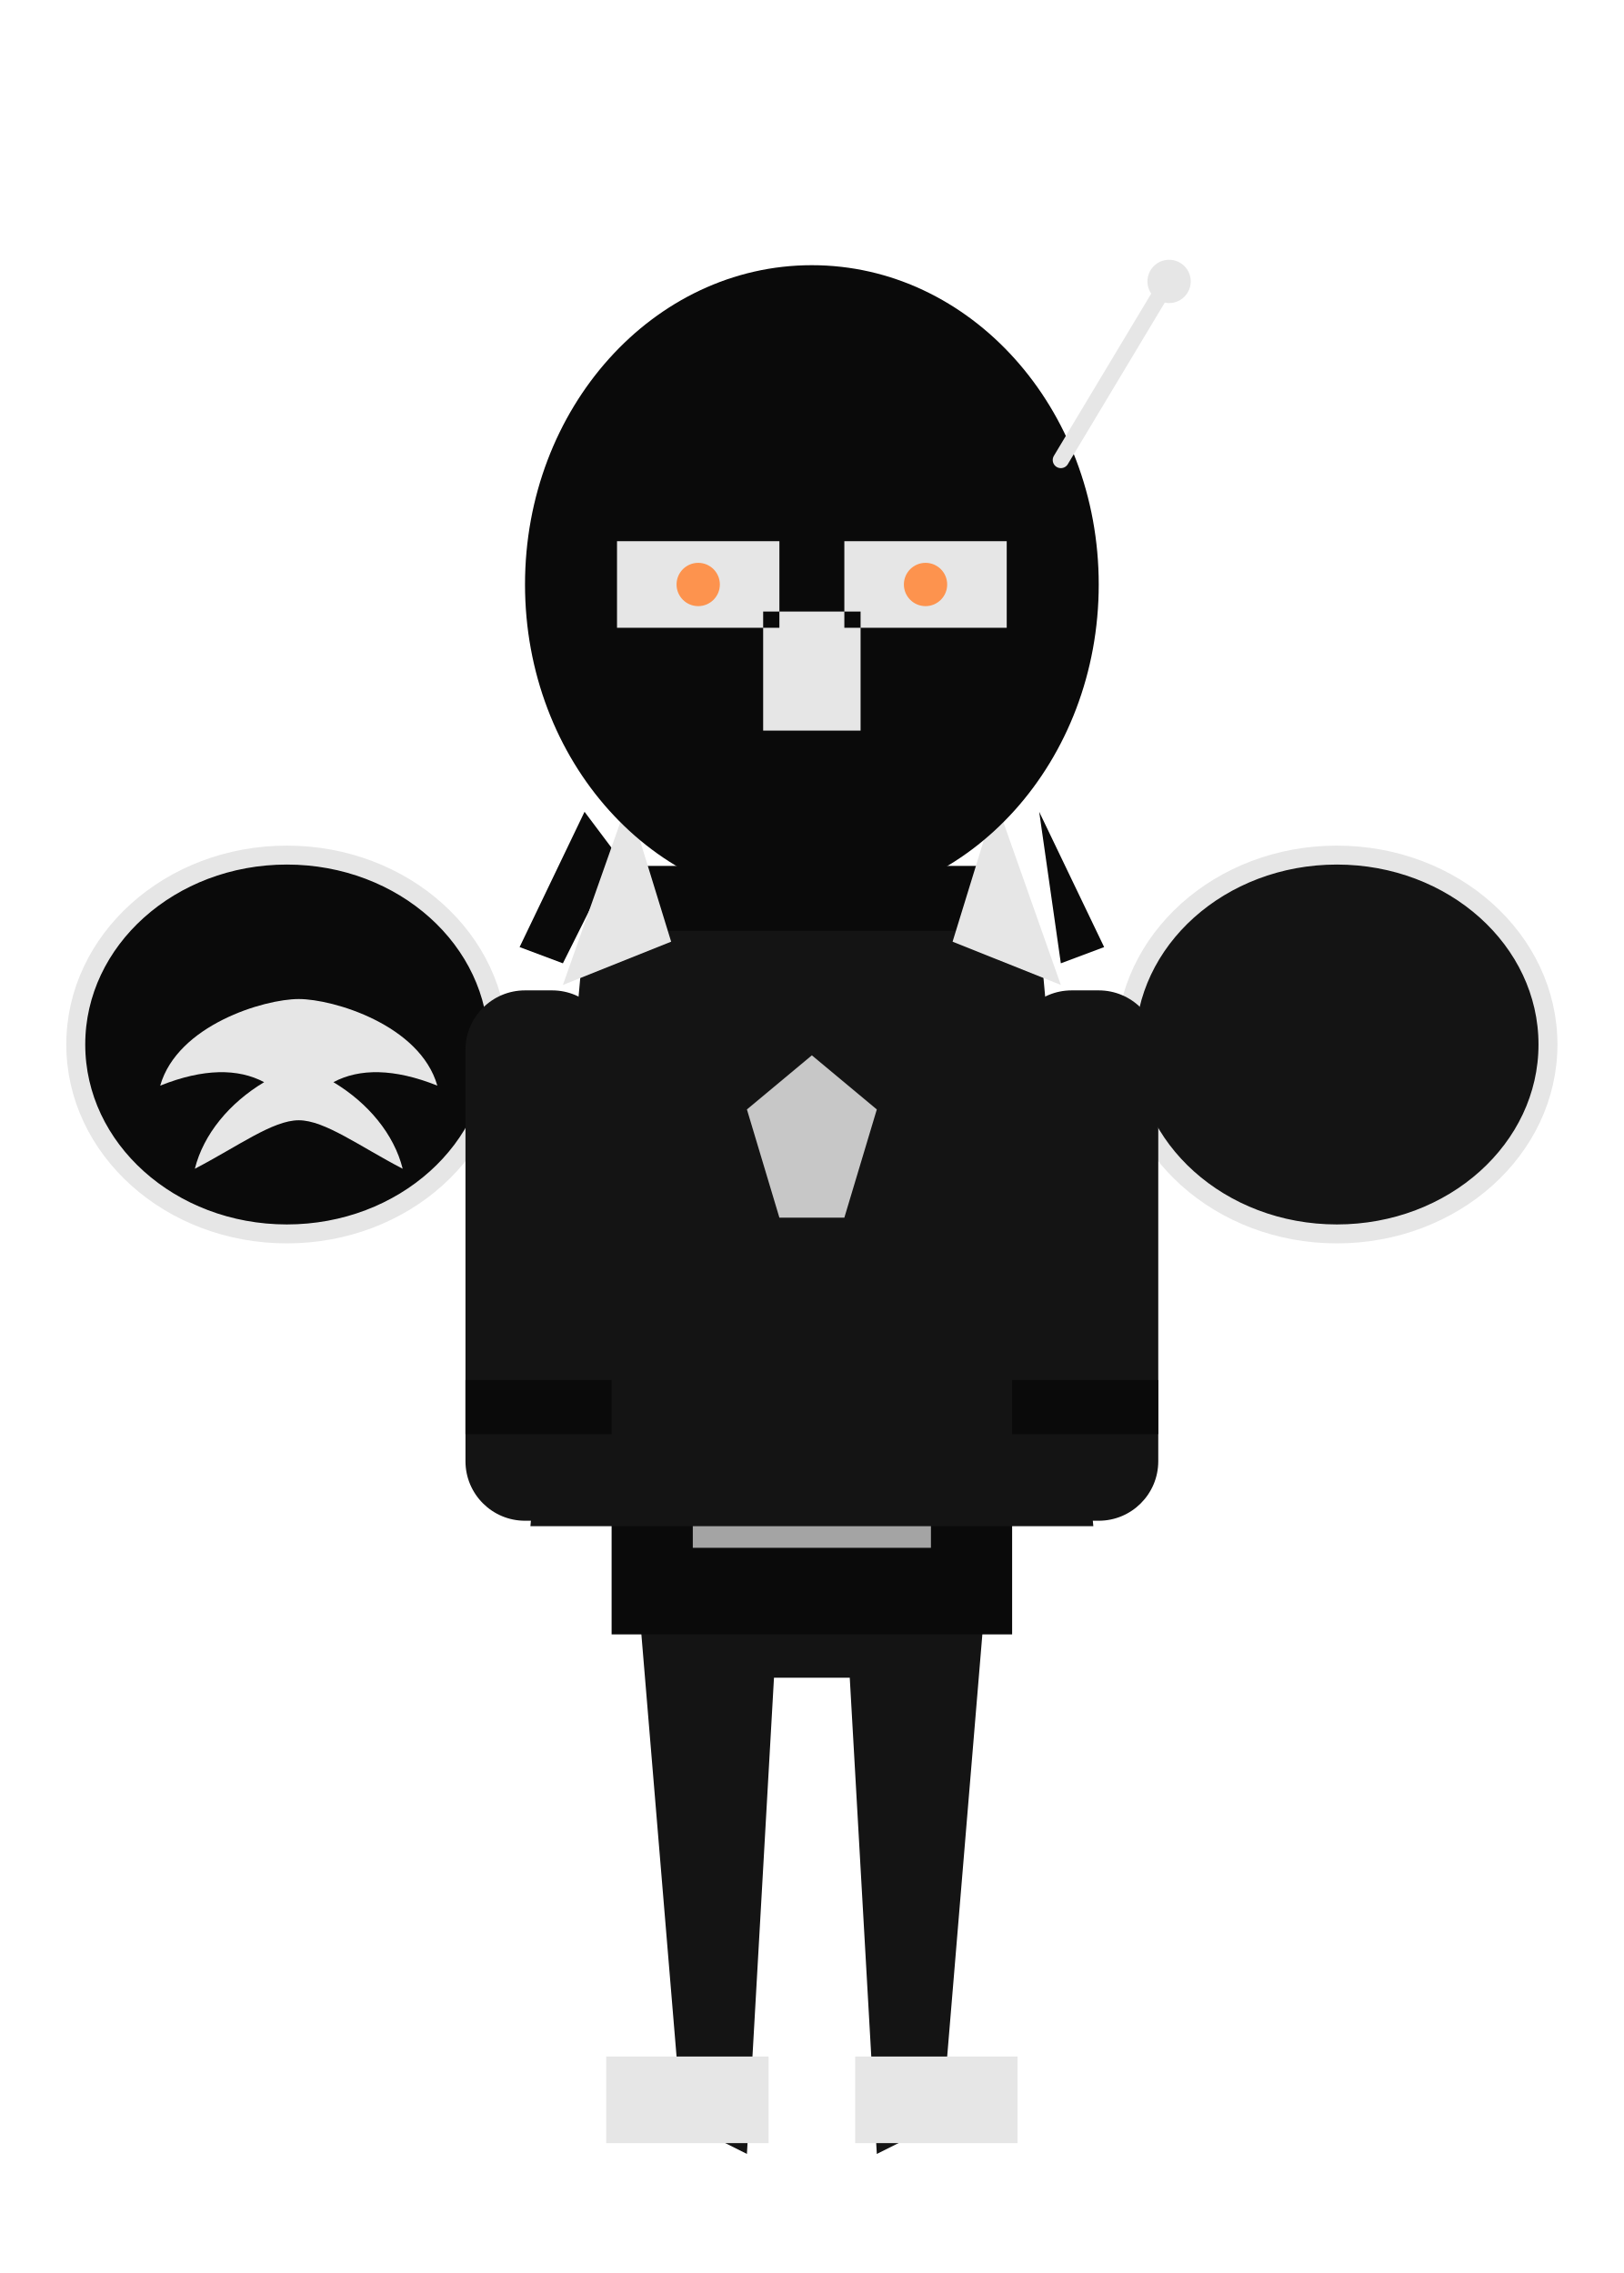
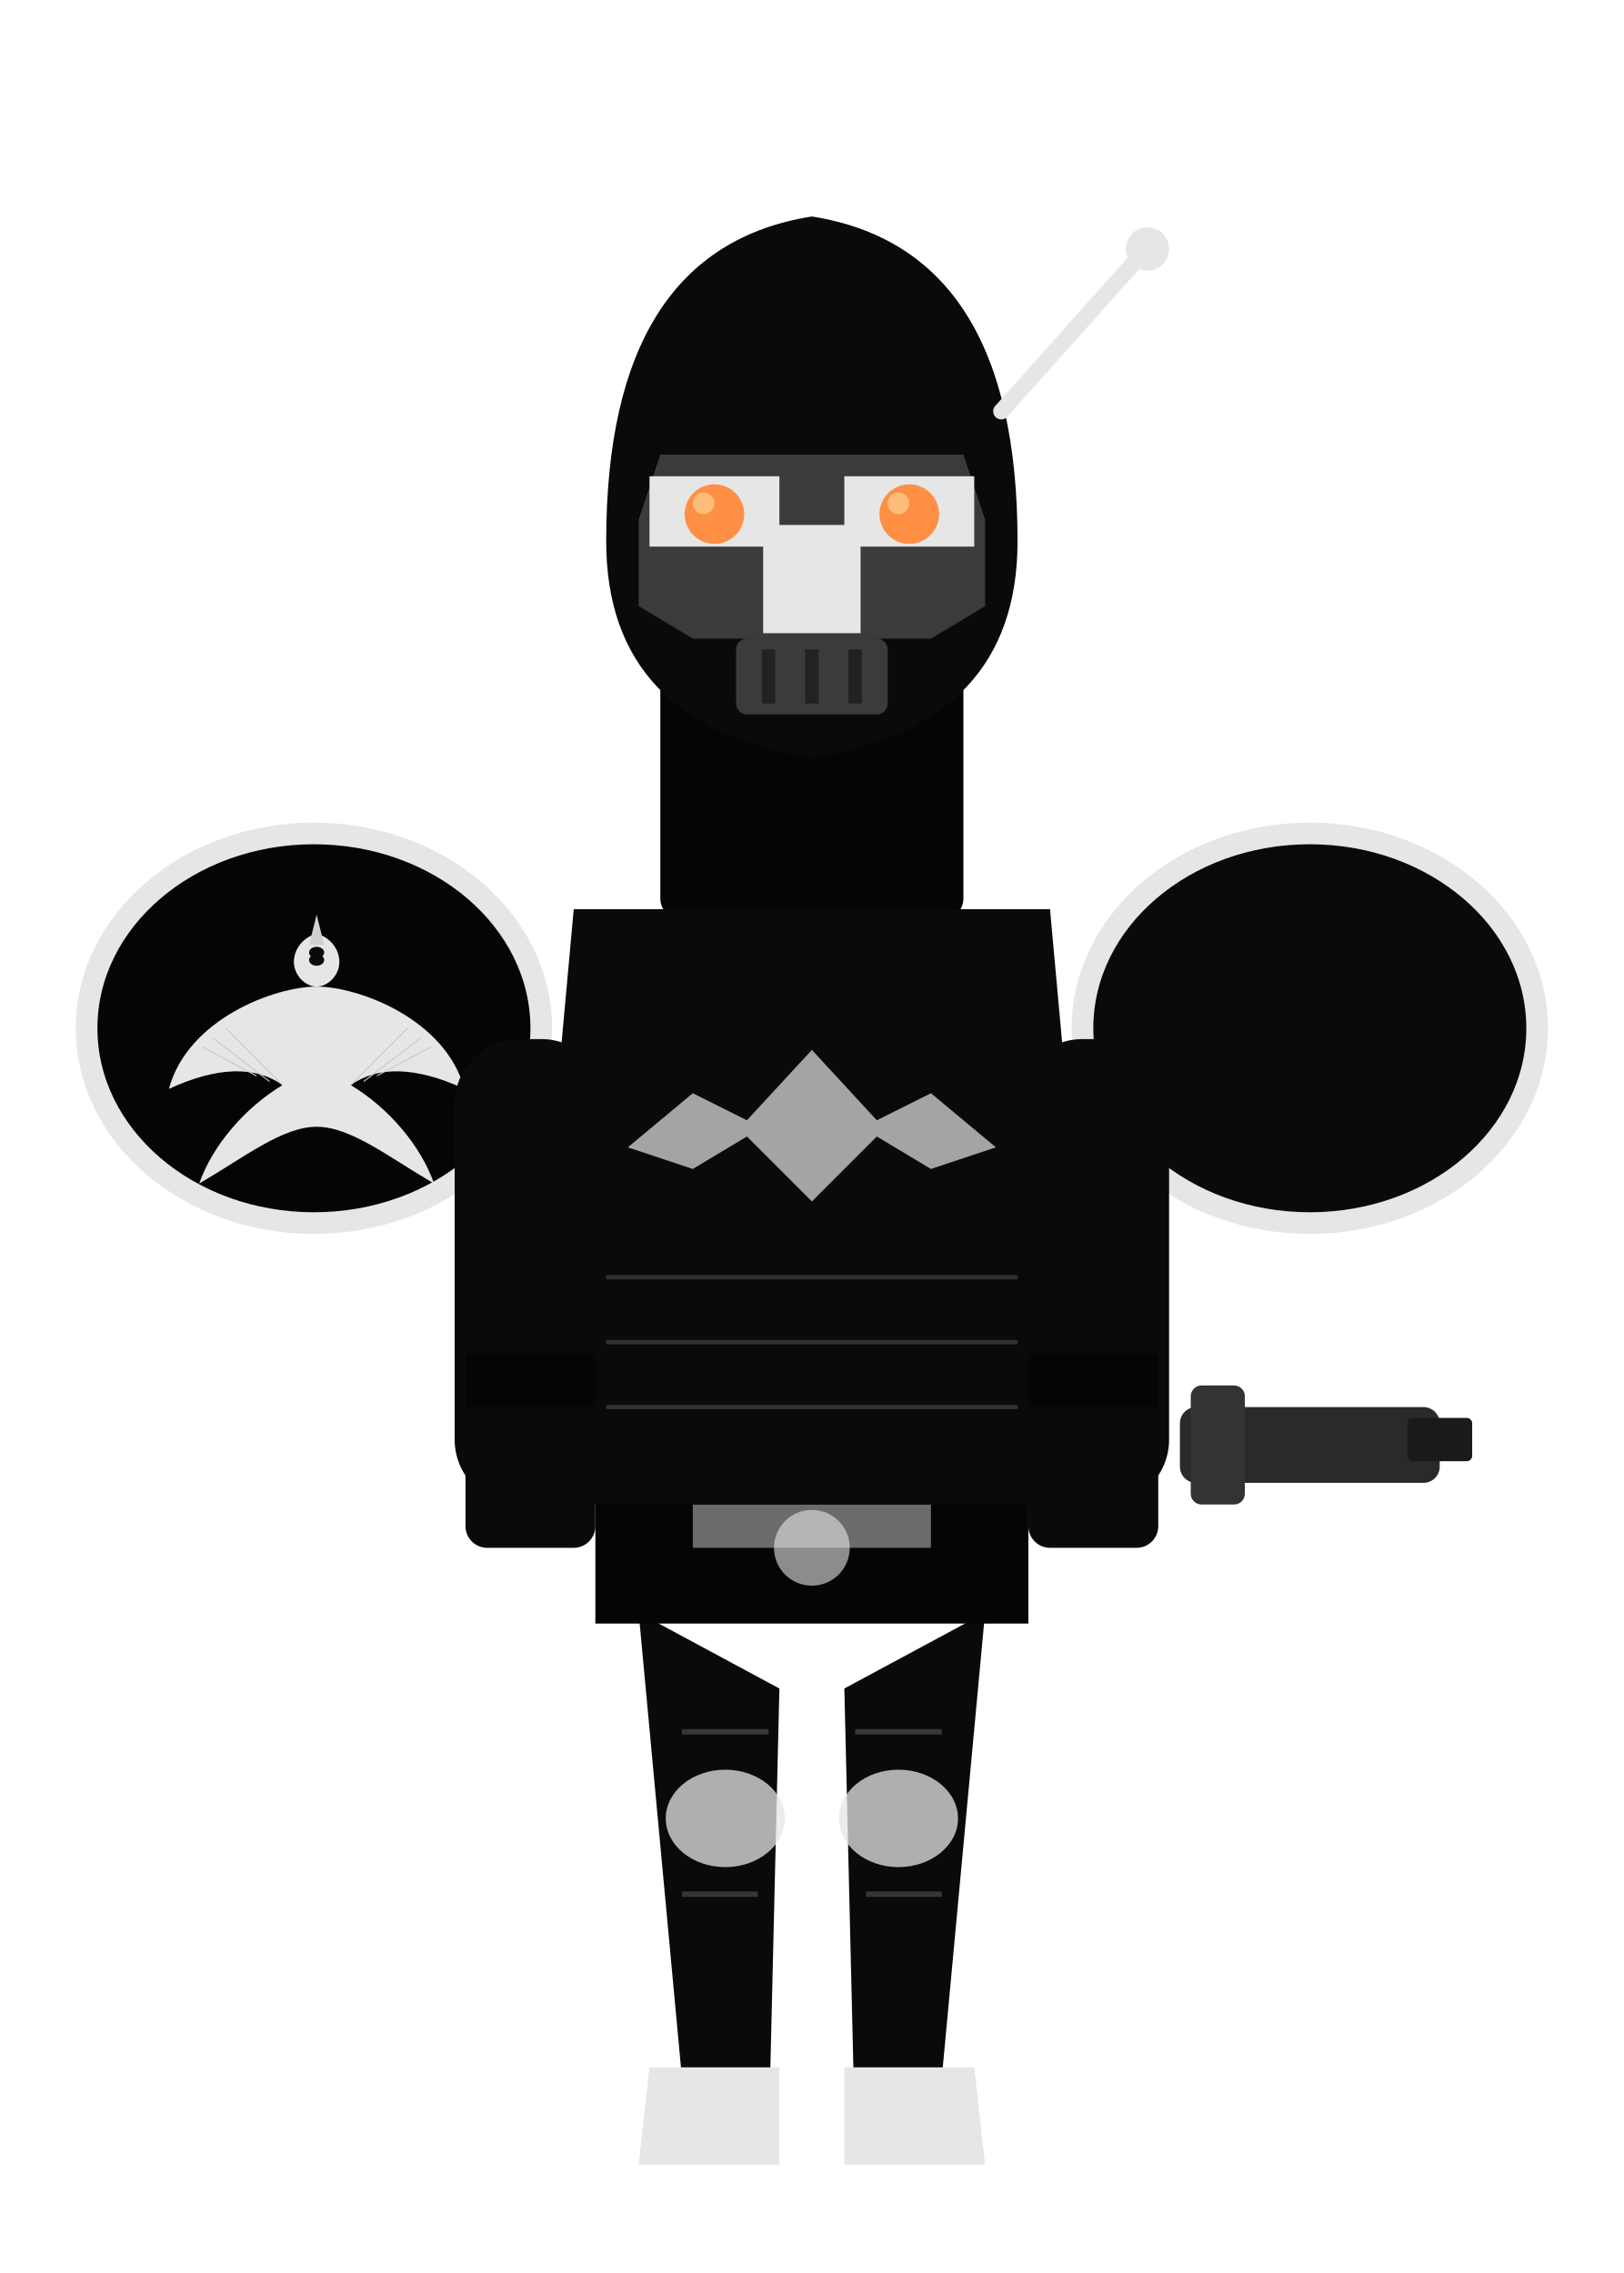
<svg xmlns="http://www.w3.org/2000/svg" viewBox="0 0 300 420">
-   <rect x="112" y="160" width="76" height="30" fill="#0a0a0a" />
-   <path d="M108,150 L96,175 L104,178 L114,158 Z" fill="#0a0a0a" />
-   <path d="M192,150 L204,175 L196,178 Z" fill="#0a0a0a" />
-   <polygon points="118,296 126,392 138,398 143,310 157,310 162,398 174,392 182,296" fill="#141414" />
-   <rect x="112" y="380" width="30" height="16" fill="#e6e6e6" />
-   <rect x="158" y="380" width="30" height="16" fill="#e6e6e6" />
-   <rect x="113" y="274" width="74" height="28" fill="#0a0a0a" />
-   <rect x="128" y="278" width="44" height="8" fill="#e6e6e6" opacity="0.7" />
-   <path d="M108,172 L98,282 L202,282 L192,172 Z" fill="#141414" />
-   <path d="M138,205 L150,195 L162,205 L156,225 L144,225 Z" fill="#e6e6e6" opacity="0.85" />
-   <polygon points="116,148 104,182 124,174" fill="#e6e6e6" />
-   <polygon points="184,148 196,182 176,174" fill="#e6e6e6" />
-   <ellipse cx="53" cy="193" rx="39" ry="35" fill="#0a0a0a" stroke="#e6e6e6" stroke-width="3.5" />
-   <g transform="translate(20,159) scale(0.32)">
-     <path d="M110,80 C90,80 40,95 30,130 C55,120 75,120 90,128 C70,140 55,158 50,178 C75,165 95,150 110,150 C125,150 145,165 170,178 C165,158 150,140 130,128 C145,120 165,120 190,130 C180,95 130,80 110,80 Z" fill="#e6e6e6" stroke="none" stroke-width="0" stroke-linecap="round" stroke-linejoin="round" />
+   <rect x="122" y="80" width="56" height="90" rx="4" fill="#050505" />
+   <rect x="126" y="84" width="48" height="10" rx="2" fill="#e6e6e6" opacity="0.3" />
+   <rect x="126" y="118" width="48" height="10" rx="2" fill="#e6e6e6" opacity="0.3" />
+   <circle cx="138" cy="75" r="7" fill="#050505" stroke="#e6e6e6" stroke-width="1.5" />
+   <circle cx="162" cy="75" r="7" fill="#050505" stroke="#e6e6e6" stroke-width="1.5" />
+   <line x1="134" y1="98" x2="134" y2="114" stroke="#e6e6e6" stroke-width="1.5" opacity="0.25" />
+   <line x1="150" y1="98" x2="150" y2="114" stroke="#e6e6e6" stroke-width="1.5" opacity="0.25" />
+   <line x1="166" y1="98" x2="166" y2="114" stroke="#e6e6e6" stroke-width="1.5" opacity="0.25" />
+   <rect x="126" y="148" width="48" height="22" rx="4" fill="#050505" />
+   <path d="M118,298 L126,384 L142,396 L144,312 Z" fill="#0a0a0a" />
+   <path d="M182,298 L174,384 L158,396 L156,312 Z" fill="#0a0a0a" />
+   <path d="M126,320 L142,320" stroke="#e6e6e6" stroke-width="1" opacity="0.2" />
+   <path d="M158,320 L174,320" stroke="#e6e6e6" stroke-width="1" opacity="0.2" />
+   <path d="M126,350 L140,350" stroke="#e6e6e6" stroke-width="1" opacity="0.2" />
+   <path d="M160,350 L174,350" stroke="#e6e6e6" stroke-width="1" opacity="0.2" />
+   <ellipse cx="134" cy="336" rx="11" ry="9" fill="#e6e6e6" opacity="0.75" />
+   <ellipse cx="166" cy="336" rx="11" ry="9" fill="#e6e6e6" opacity="0.75" />
+   <path d="M120,382 L144,382 L144,400 L118,400 Z" fill="#e6e6e6" />
+   <path d="M156,382 L180,382 L182,400 L156,400 Z" fill="#e6e6e6" />
+   <rect x="110" y="274" width="80" height="26" fill="#050505" />
+   <rect x="128" y="278" width="44" height="8" fill="#e6e6e6" opacity="0.45" />
+   <path d="M143,286 a7,7 0 1 0 14,0 a7,7 0 1 0 -14,0 Z" fill="#e6e6e6" opacity="0.6" />
+   <path d="M106,168 L96,278 L204,278 L194,168 Z" fill="#0a0a0a" />
+   <path d="M116,212 L128,202 L138,207 L150,194 L162,207 L172,202 L184,212 L172,216 L162,210 L150,222 L138,210 L128,216 Z" fill="#e6e6e6" opacity="0.7" />
+   <line x1="104" y1="236" x2="196" y2="236" stroke="#e6e6e6" stroke-width="0.8" opacity="0.18" />
+   <line x1="102" y1="248" x2="198" y2="248" stroke="#e6e6e6" stroke-width="0.8" opacity="0.18" />
+   <line x1="100" y1="260" x2="200" y2="260" stroke="#e6e6e6" stroke-width="0.8" opacity="0.18" />
+   <path d="M16,192 Q58,220 100,192" fill="none" stroke="#e6e6e6" stroke-width="2.5" opacity="0.4" />
+   <path d="M200,192 Q242,220 284,192" fill="none" stroke="#e6e6e6" stroke-width="2.5" opacity="0.4" />
+   <ellipse cx="58" cy="190" rx="42" ry="36" fill="#050505" stroke="#e6e6e6" stroke-width="4" />
+   <g transform="translate(20,155) scale(0.35)">
+     <path d="M110,78 C88,78 42,95 32,132 C58,120 78,120 92,130 C72,142 55,162 48,182 C72,168 92,152 110,152 C128,152 148,168 172,182 C165,162 148,142 128,130 C142,120 162,120 188,132 C178,95 132,78 110,78 Z" fill="#e6e6e6" stroke="none" stroke-width="0" stroke-linecap="round" stroke-linejoin="round" />
+     <path d="M110,78 C104,78 98,72 98,65 C98,58 103,52 110,50 C117,52 122,58 122,65 C122,72 116,78 110,78 Z" fill="#e6e6e6" stroke="none" stroke-width="0" stroke-linecap="round" stroke-linejoin="round" />
+     <path d="M106,56 L110,40 L114,56 Z" fill="#d0d0d0" stroke="none" stroke-width="0" stroke-linecap="round" stroke-linejoin="round" />
+     <path d="M107,62 a4,3 0 1 0 6,0 a4,3 0 1 0 -6,0 Z" fill="#0a0a0a" stroke="none" stroke-width="0" stroke-linecap="round" stroke-linejoin="round" />
+     <path d="M92,130 L62,100 M85,128 L55,105 M78,125 L50,110" fill="none" stroke="#c8c8c8" stroke-width="0.54" stroke-linecap="round" stroke-linejoin="round" />
+     <path d="M128,130 L158,100 M135,128 L165,105 M142,125 L170,110" fill="none" stroke="#c8c8c8" stroke-width="0.54" stroke-linecap="round" stroke-linejoin="round" />
  </g>
-   <ellipse cx="247" cy="193" rx="39" ry="35" fill="#141414" stroke="#e6e6e6" stroke-width="3.5" />
-   <rect x="86" y="183" width="27" height="98" rx="11" fill="#141414" />
-   <rect x="187" y="183" width="27" height="98" rx="11" fill="#141414" />
-   <rect x="86" y="255" width="27" height="10" fill="#0a0a0a" />
-   <rect x="187" y="255" width="27" height="10" fill="#0a0a0a" />
-   <ellipse cx="150" cy="108" rx="53" ry="59" fill="#0a0a0a" />
-   <path d="M114,100 h30 v16 h-30 z M156,100 h30 v16 h-30 z M141,113 v22 h18 v-22 z" fill="#e6e6e6" />
-   <circle cx="129" cy="108" r="4" fill="#ff8a3d" opacity="0.9" />
-   <circle cx="171" cy="108" r="4" fill="#ff8a3d" opacity="0.9" />
-   <line x1="196" y1="85" x2="214" y2="55" stroke="#e6e6e6" stroke-width="3" stroke-linecap="round" />
-   <circle cx="216" cy="52" r="4" fill="#e6e6e6" />
+   <ellipse cx="242" cy="190" rx="42" ry="36" fill="#0a0a0a" stroke="#e6e6e6" stroke-width="4" />
+   <rect x="84" y="192" width="28" height="86" rx="12" fill="#0a0a0a" />
+   <rect x="86" y="250" width="24" height="10" fill="#050505" />
+   <rect x="86" y="268" width="24" height="18" rx="4" fill="#0a0a0a" />
+   <rect x="188" y="192" width="28" height="86" rx="12" fill="#0a0a0a" />
+   <rect x="190" y="250" width="24" height="10" fill="#050505" />
+   <rect x="190" y="268" width="24" height="18" rx="4" fill="#0a0a0a" />
+   <rect x="218" y="260" width="48" height="14" rx="3" fill="#2a2a2a" />
+   <rect x="220" y="256" width="10" height="22" rx="2" fill="#333" />
+   <rect x="260" y="262" width="12" height="8" rx="1" fill="#1a1a1a" />
+   <path d="M112,100 Q112,46 150,40 Q188,46 188,100 Q188,134 150,140 Q112,134 112,100 Z" fill="#0a0a0a" />
+   <path d="M122,84 L178,84 L182,96 L182,112 L172,118 L128,118 L118,112 L118,96 Z" fill="#e6e6e6" opacity="0.22" />
+   <rect x="120" y="88" width="24" height="13" fill="#e6e6e6" />
+   <rect x="156" y="88" width="24" height="13" fill="#e6e6e6" />
+   <rect x="141" y="97" width="18" height="20" fill="#e6e6e6" />
+   <circle cx="132" cy="95" r="5.5" fill="#ff8a3d" opacity="0.95" />
+   <circle cx="168" cy="95" r="5.5" fill="#ff8a3d" opacity="0.95" />
+   <circle cx="130" cy="93" r="2" fill="#ffd090" opacity="0.7" />
+   <circle cx="166" cy="93" r="2" fill="#ffd090" opacity="0.7" />
+   <rect x="136" y="118" width="28" height="14" rx="2" fill="#e6e6e6" opacity="0.22" />
+   <line x1="142" y1="120" x2="142" y2="130" stroke="#0a0a0a" stroke-width="2.5" opacity="0.5" />
+   <line x1="150" y1="120" x2="150" y2="130" stroke="#0a0a0a" stroke-width="2.5" opacity="0.5" />
+   <line x1="158" y1="120" x2="158" y2="130" stroke="#0a0a0a" stroke-width="2.5" opacity="0.5" />
+   <line x1="185" y1="76" x2="210" y2="48" stroke="#e6e6e6" stroke-width="3" stroke-linecap="round" />
+   <circle cx="212" cy="46" r="4" fill="#e6e6e6" />
</svg>
